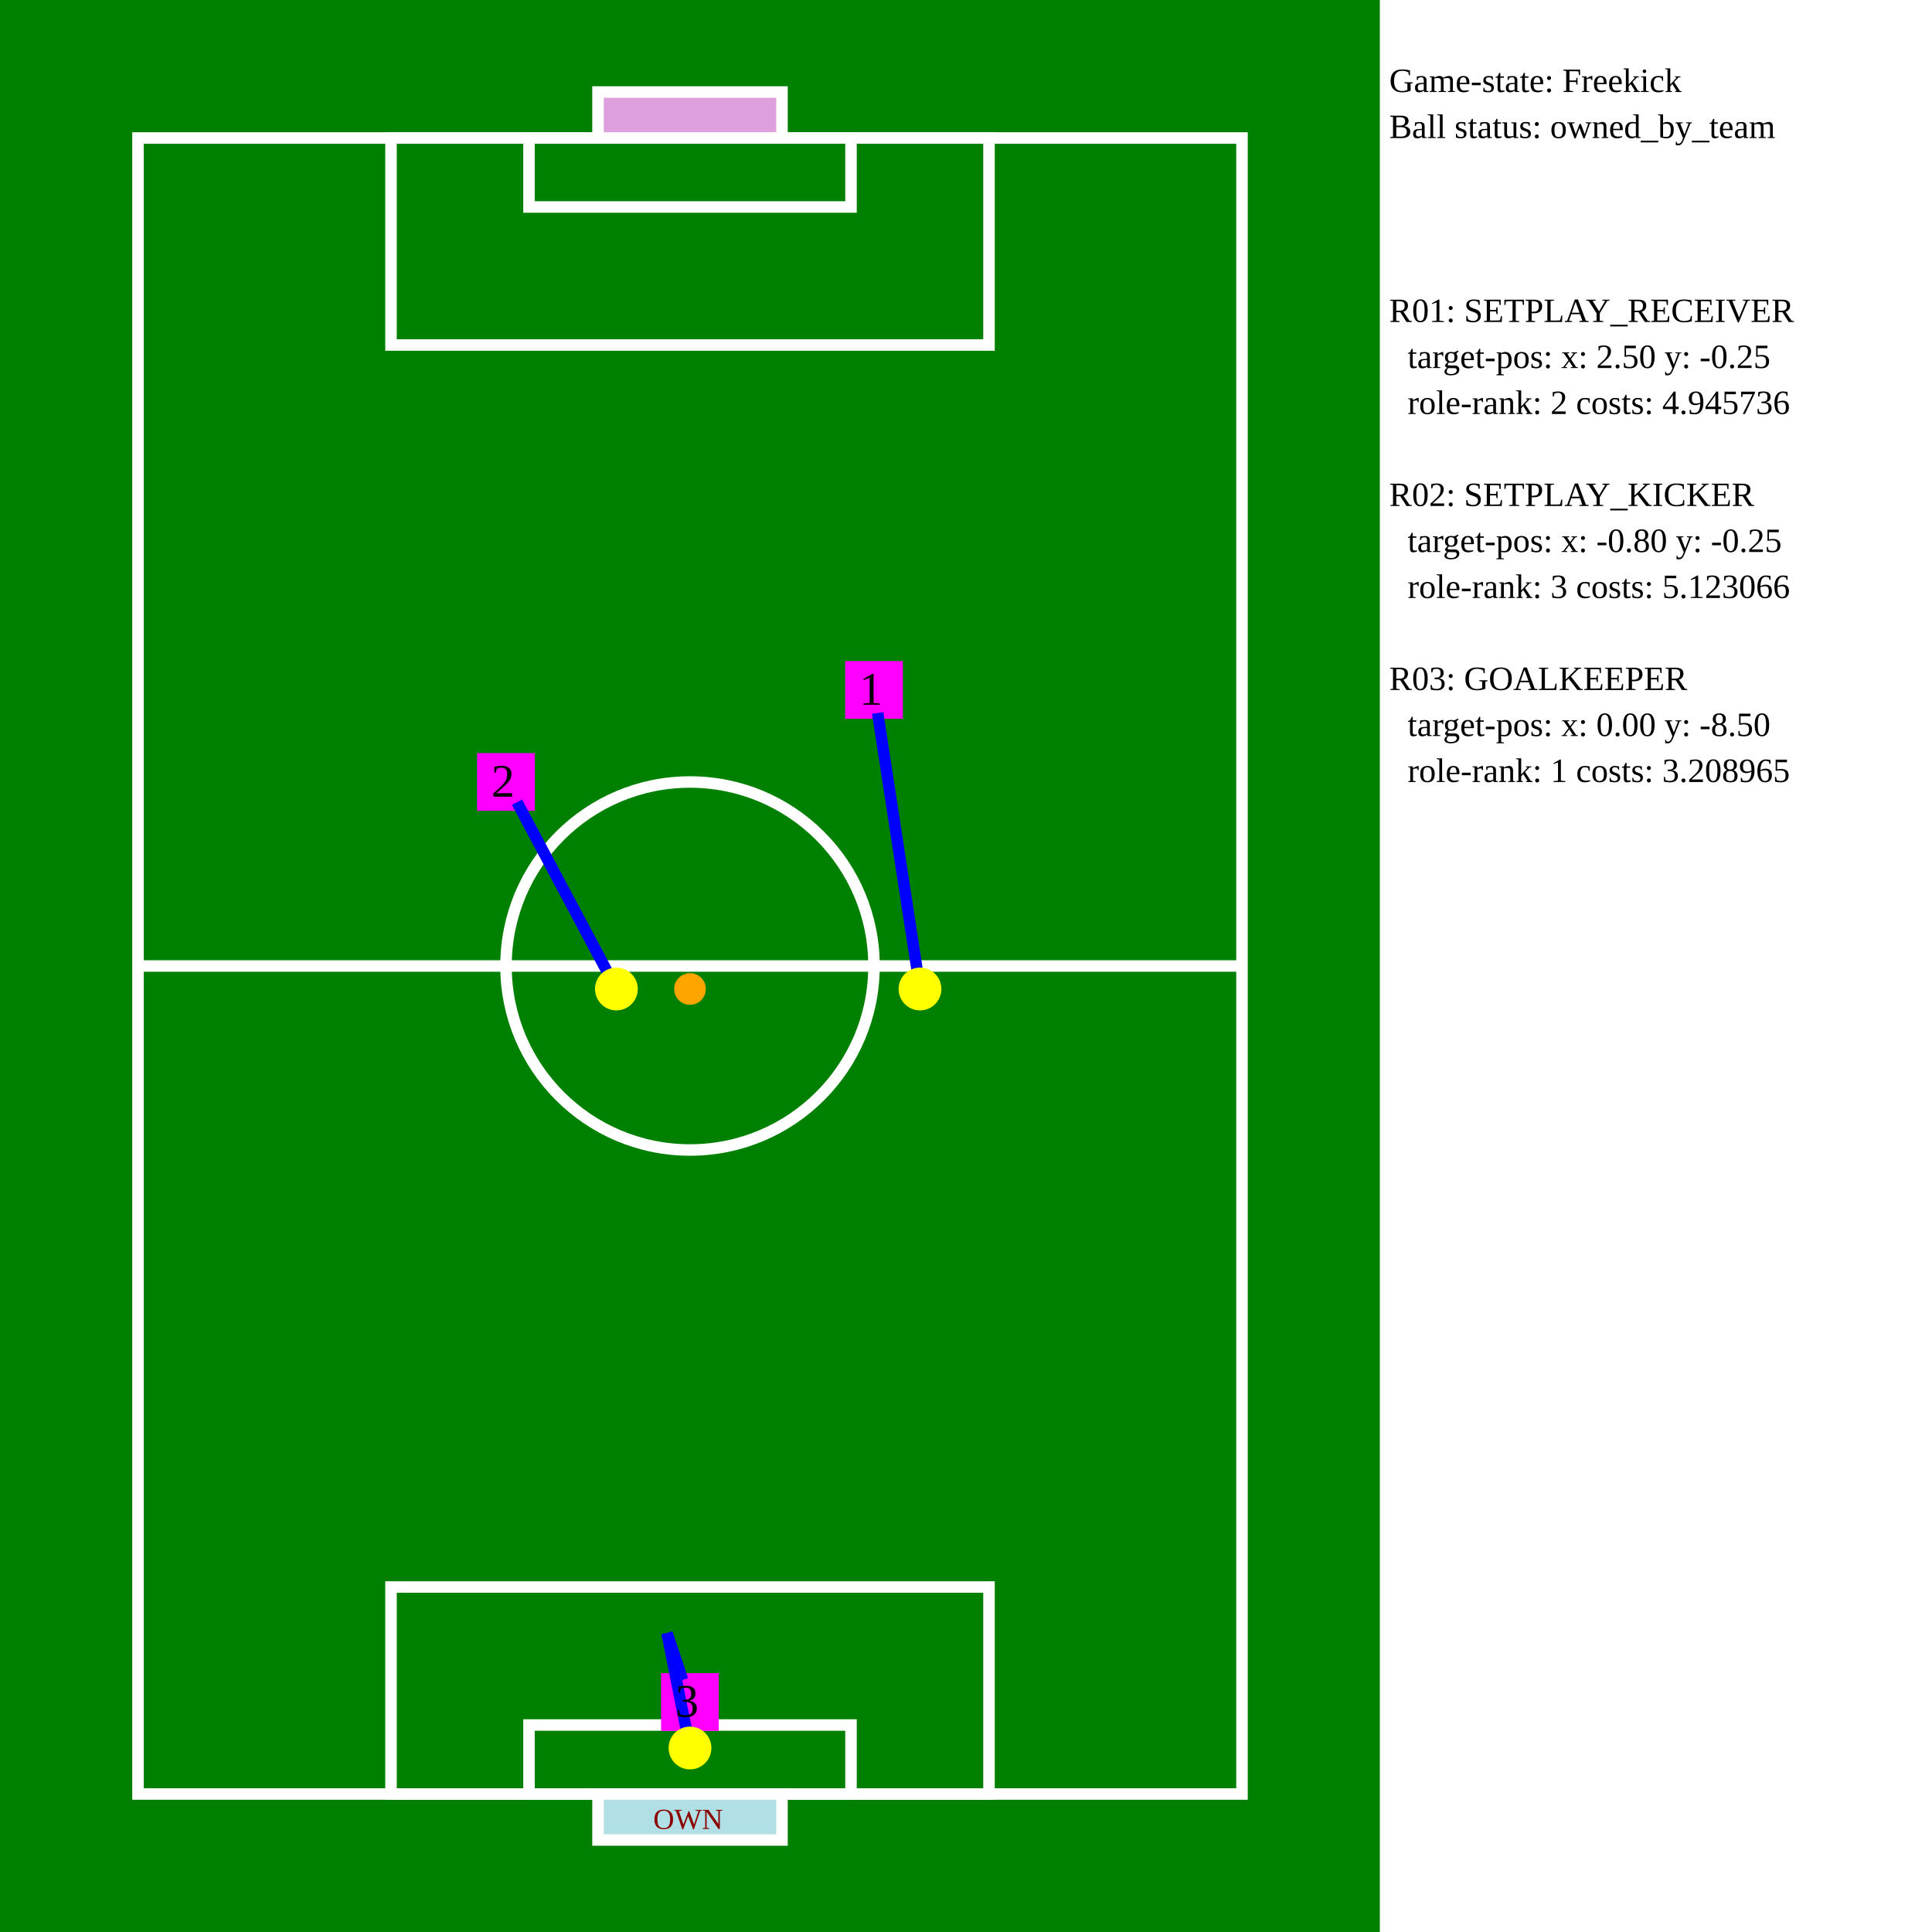
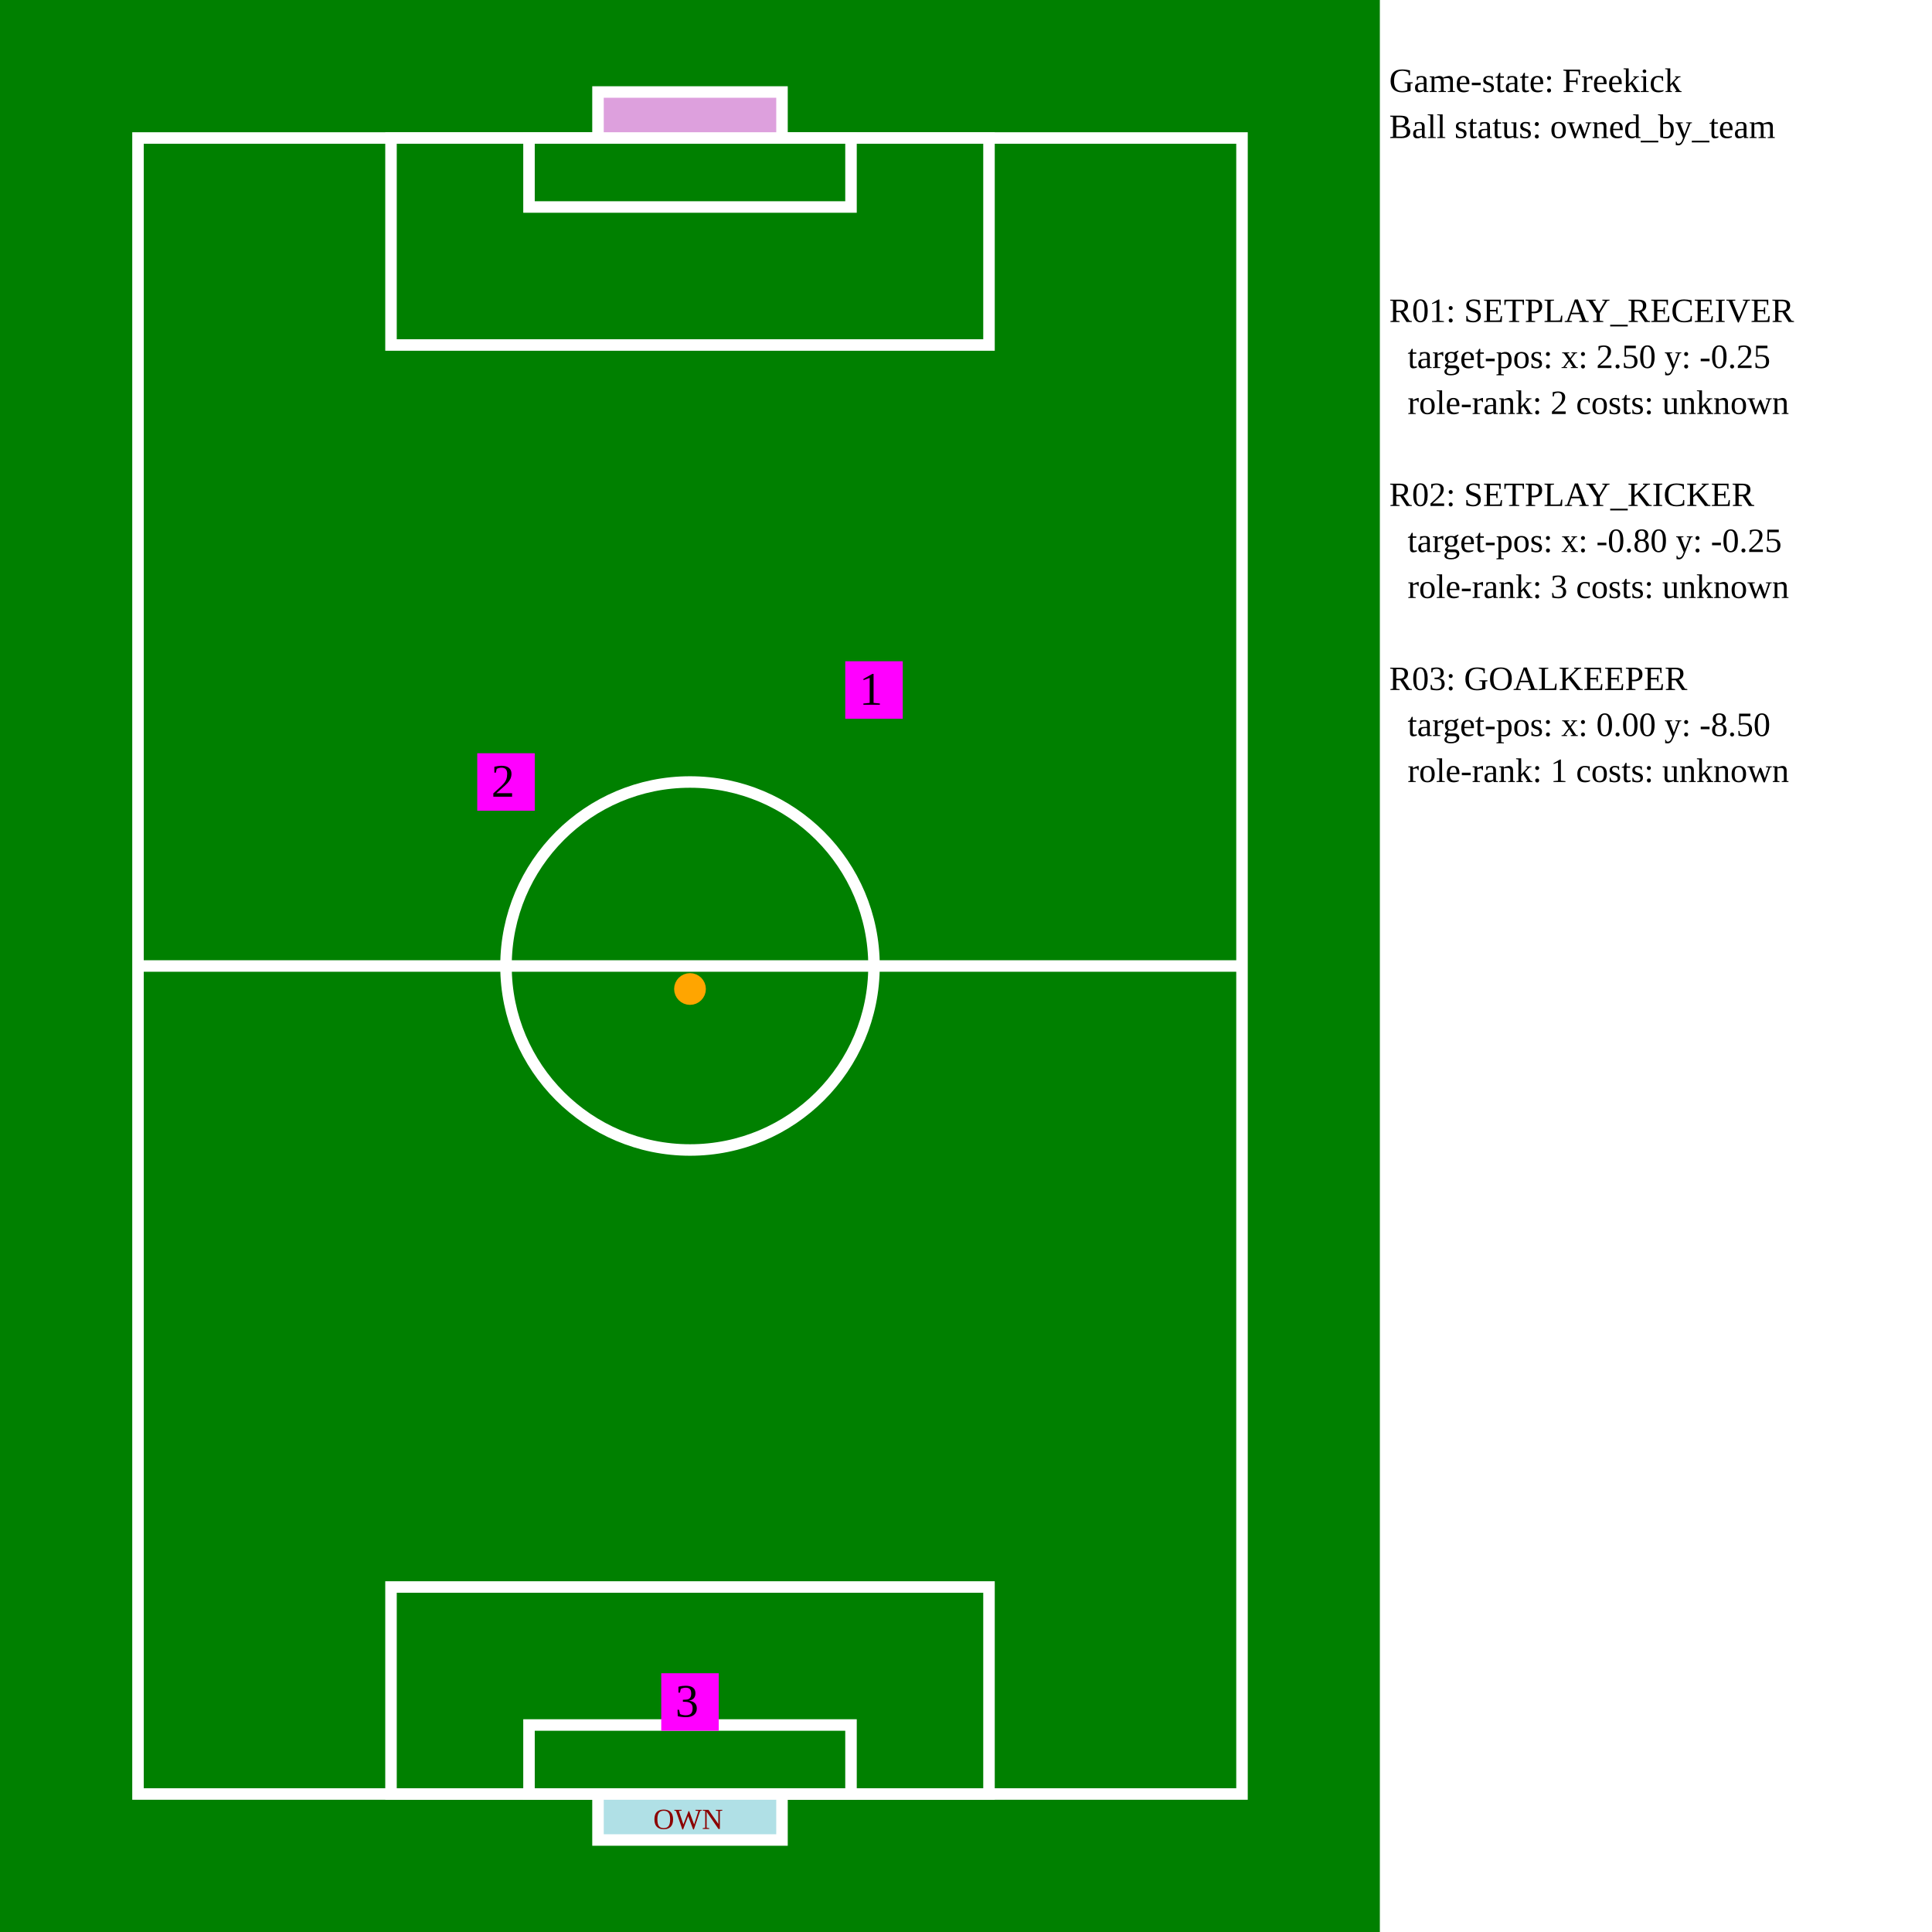
<svg xmlns="http://www.w3.org/2000/svg" width="21.00cm" height="21.00cm" version="1.1">
  <rect x="0cm" y="0cm" width="15.00cm" height="21.00cm" fill="green" stroke-width="0.02cm" />
  <rect x="15.00cm" y="0cm" width="6.00cm" height="21.00cm" fill="white" stroke-width="0.02cm" />
  <text x="15.10cm" y="1.00cm" font-size="14" font-weight-absolute="bold" fill="black">Game-state: Freekick</text>
  <text x="15.10cm" y="1.50cm" font-size="14" font-weight-absolute="bold" fill="black">Ball status: owned_by_team</text>
  <text x="15.10cm" y="3.50cm" font-size="14" font-weight-absolute="bold" fill="black">R01: SETPLAY_RECEIVER</text>
  <text x="15.30cm" y="4.00cm" font-size="14" font-weight-absolute="bold" fill="black">target-pos: x: 2.50 y: -0.25</text>
-   <text x="15.30cm" y="4.50cm" font-size="14" font-weight-absolute="bold" fill="black">role-rank: 2 costs: 4.945736</text>
+   <text x="15.30cm" y="4.50cm" font-size="14" font-weight-absolute="bold" fill="black">role-rank: 2 costs: unknown</text>
  <text x="15.10cm" y="5.50cm" font-size="14" font-weight-absolute="bold" fill="black">R02: SETPLAY_KICKER</text>
  <text x="15.30cm" y="6.00cm" font-size="14" font-weight-absolute="bold" fill="black">target-pos: x: -0.80 y: -0.25</text>
-   <text x="15.30cm" y="6.50cm" font-size="14" font-weight-absolute="bold" fill="black">role-rank: 3 costs: 5.123066</text>
+   <text x="15.30cm" y="6.50cm" font-size="14" font-weight-absolute="bold" fill="black">role-rank: 3 costs: unknown</text>
  <text x="15.10cm" y="7.50cm" font-size="14" font-weight-absolute="bold" fill="black">R03: GOALKEEPER</text>
  <text x="15.30cm" y="8.00cm" font-size="14" font-weight-absolute="bold" fill="black">target-pos: x: 0.00 y: -8.50</text>
-   <text x="15.30cm" y="8.50cm" font-size="14" font-weight-absolute="bold" fill="black">role-rank: 1 costs: 3.208965</text>
+   <text x="15.30cm" y="8.50cm" font-size="14" font-weight-absolute="bold" fill="black">role-rank: 1 costs: unknown</text>
  <rect x="1.50cm" y="1.50cm" width="12.00cm" height="18.00cm" fill="none" stroke="white" stroke-width="0.125cm" />
  <line x1="1.50cm" y1="10.50cm" x2="13.50cm" y2="10.50cm" stroke-width="0.125cm" stroke="white" />
  <circle cx="7.50cm" cy="10.50cm" r="2.00cm" fill="none" stroke="white" stroke-width="0.125cm" />
  <rect x="4.25cm" y="1.50cm" width="6.50cm" height="2.25cm" fill="green" stroke="white" stroke-width="0.125cm" />
  <rect x="4.25cm" y="17.25cm" width="6.50cm" height="2.25cm" fill="green" stroke="white" stroke-width="0.125cm" />
  <rect x="5.75cm" y="1.50cm" width="3.50cm" height="0.75cm" fill="green" stroke="white" stroke-width="0.125cm" />
  <rect x="5.75cm" y="18.75cm" width="3.50cm" height="0.75cm" fill="green" stroke="white" stroke-width="0.125cm" />
  <rect x="6.50cm" y="1.00cm" width="2.00cm" height="0.50cm" fill="plum" stroke="white" stroke-width="0.125cm" />
  <rect x="6.50cm" y="19.50cm" width="2.00cm" height="0.50cm" fill="powderblue" stroke="white" stroke-width="0.125cm" />
  <text x="7.10cm" y="19.88cm" fill="darkred">OWN</text>
  <rect x="9.25cm" y="7.25cm" width="0.50cm" height="0.50cm" fill="magenta" stroke="magenta" stroke-width="0.125cm" />
  <rect x="5.25cm" y="8.25cm" width="0.50cm" height="0.50cm" fill="magenta" stroke="magenta" stroke-width="0.125cm" />
  <rect x="7.25cm" y="18.25cm" width="0.50cm" height="0.50cm" fill="magenta" stroke="magenta" stroke-width="0.125cm" />
-   <rect x="9.25cm" y="7.25cm" width="0.50cm" height="0.50cm" fill="magenta" stroke="magenta" stroke-width="0.125cm" />
-   <line x1="9.54cm" y1="7.75cm" x2="10.00cm" y2="10.75cm" stroke-width="0.125cm" stroke="blue" />
-   <circle cx="10.00cm" cy="10.75cm" r="0.17cm" fill="yellow" stroke="yellow" stroke-width="0.125cm" />
-   <rect x="5.25cm" y="8.25cm" width="0.50cm" height="0.50cm" fill="magenta" stroke="magenta" stroke-width="0.125cm" />
-   <line x1="5.62cm" y1="8.72cm" x2="6.70cm" y2="10.75cm" stroke-width="0.125cm" stroke="blue" />
-   <circle cx="6.70cm" cy="10.75cm" r="0.17cm" fill="yellow" stroke="yellow" stroke-width="0.125cm" />
-   <rect x="7.25cm" y="18.25cm" width="0.50cm" height="0.50cm" fill="magenta" stroke="magenta" stroke-width="0.125cm" />
-   <line x1="7.42cm" y1="18.26cm" x2="7.25cm" y2="17.75cm" stroke-width="0.125cm" stroke="blue" />
-   <line x1="7.25cm" y1="17.75cm" x2="7.50cm" y2="19.00cm" stroke-width="0.125cm" stroke="blue" />
-   <circle cx="7.50cm" cy="19.00cm" r="0.17cm" fill="yellow" stroke="yellow" stroke-width="0.125cm" />
  <text x="9.34cm" y="7.66cm" font-size="large" font-weight-absolute="bold" fill="black">1</text>
  <text x="5.34cm" y="8.66cm" font-size="large" font-weight-absolute="bold" fill="black">2</text>
  <text x="7.34cm" y="18.66cm" font-size="large" font-weight-absolute="bold" fill="black">3</text>
  <circle cx="7.50cm" cy="10.75cm" r="0.11cm" fill="orange" stroke="orange" stroke-width="0.125cm" />
</svg>
